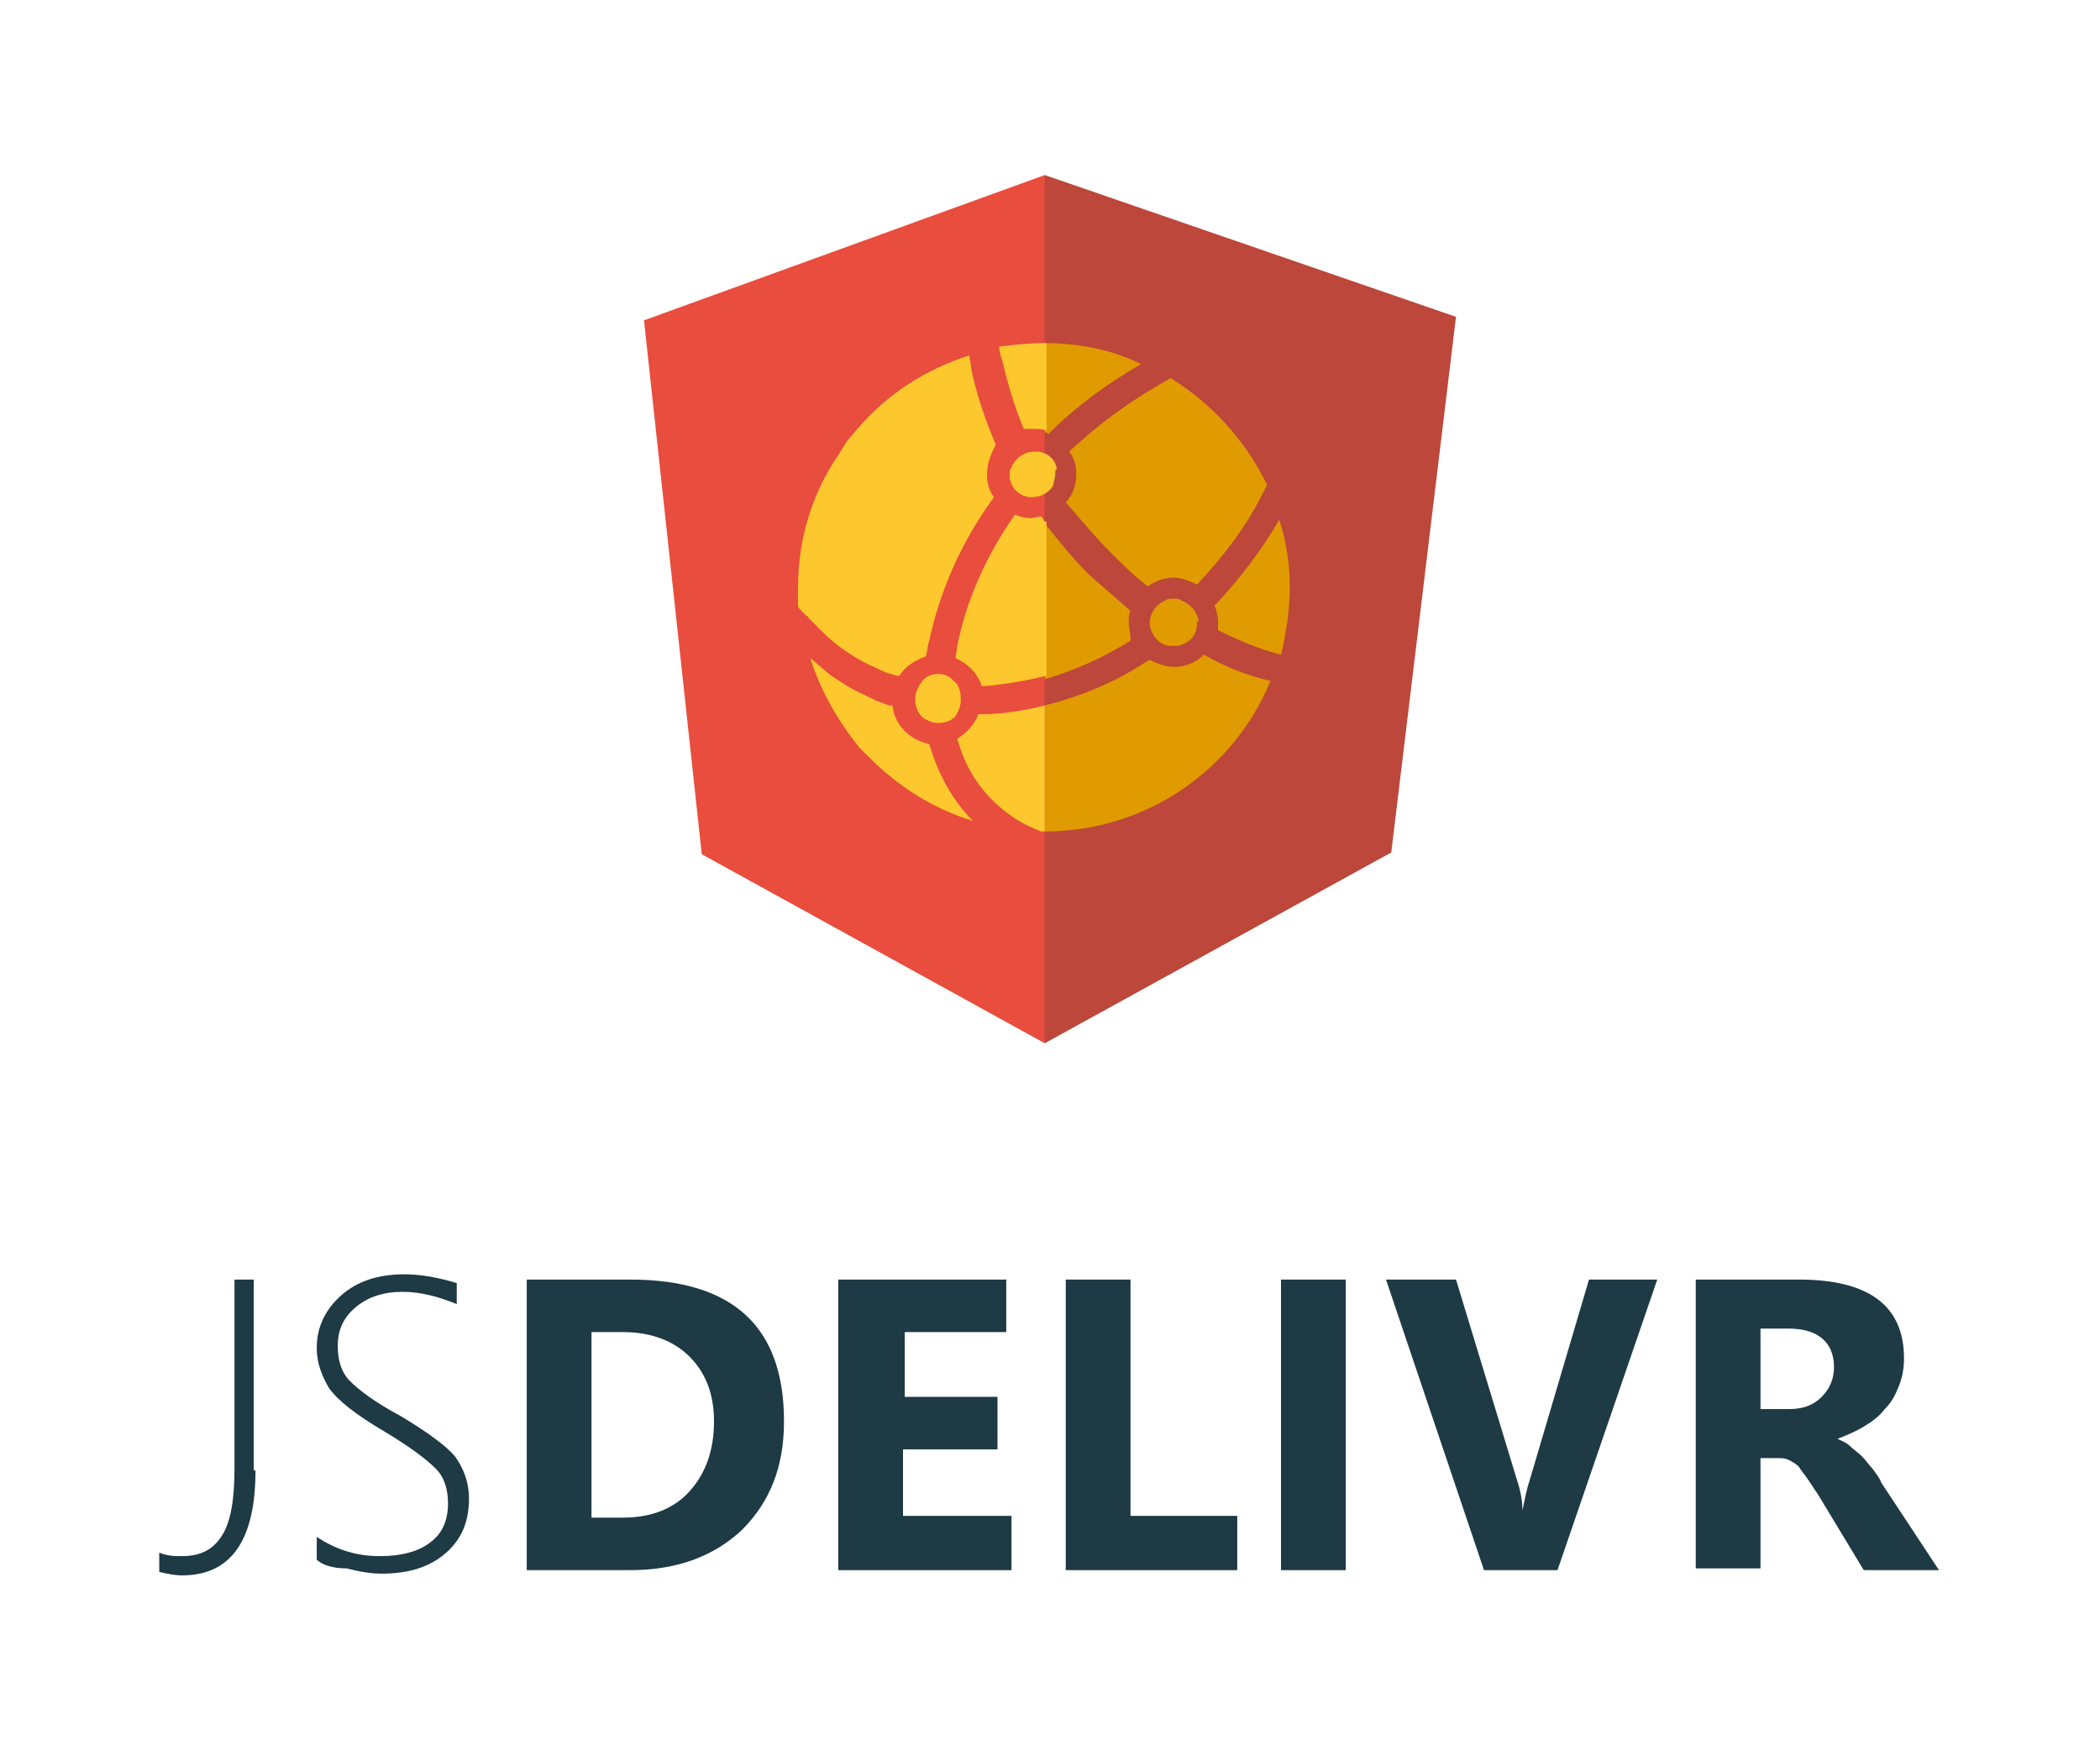
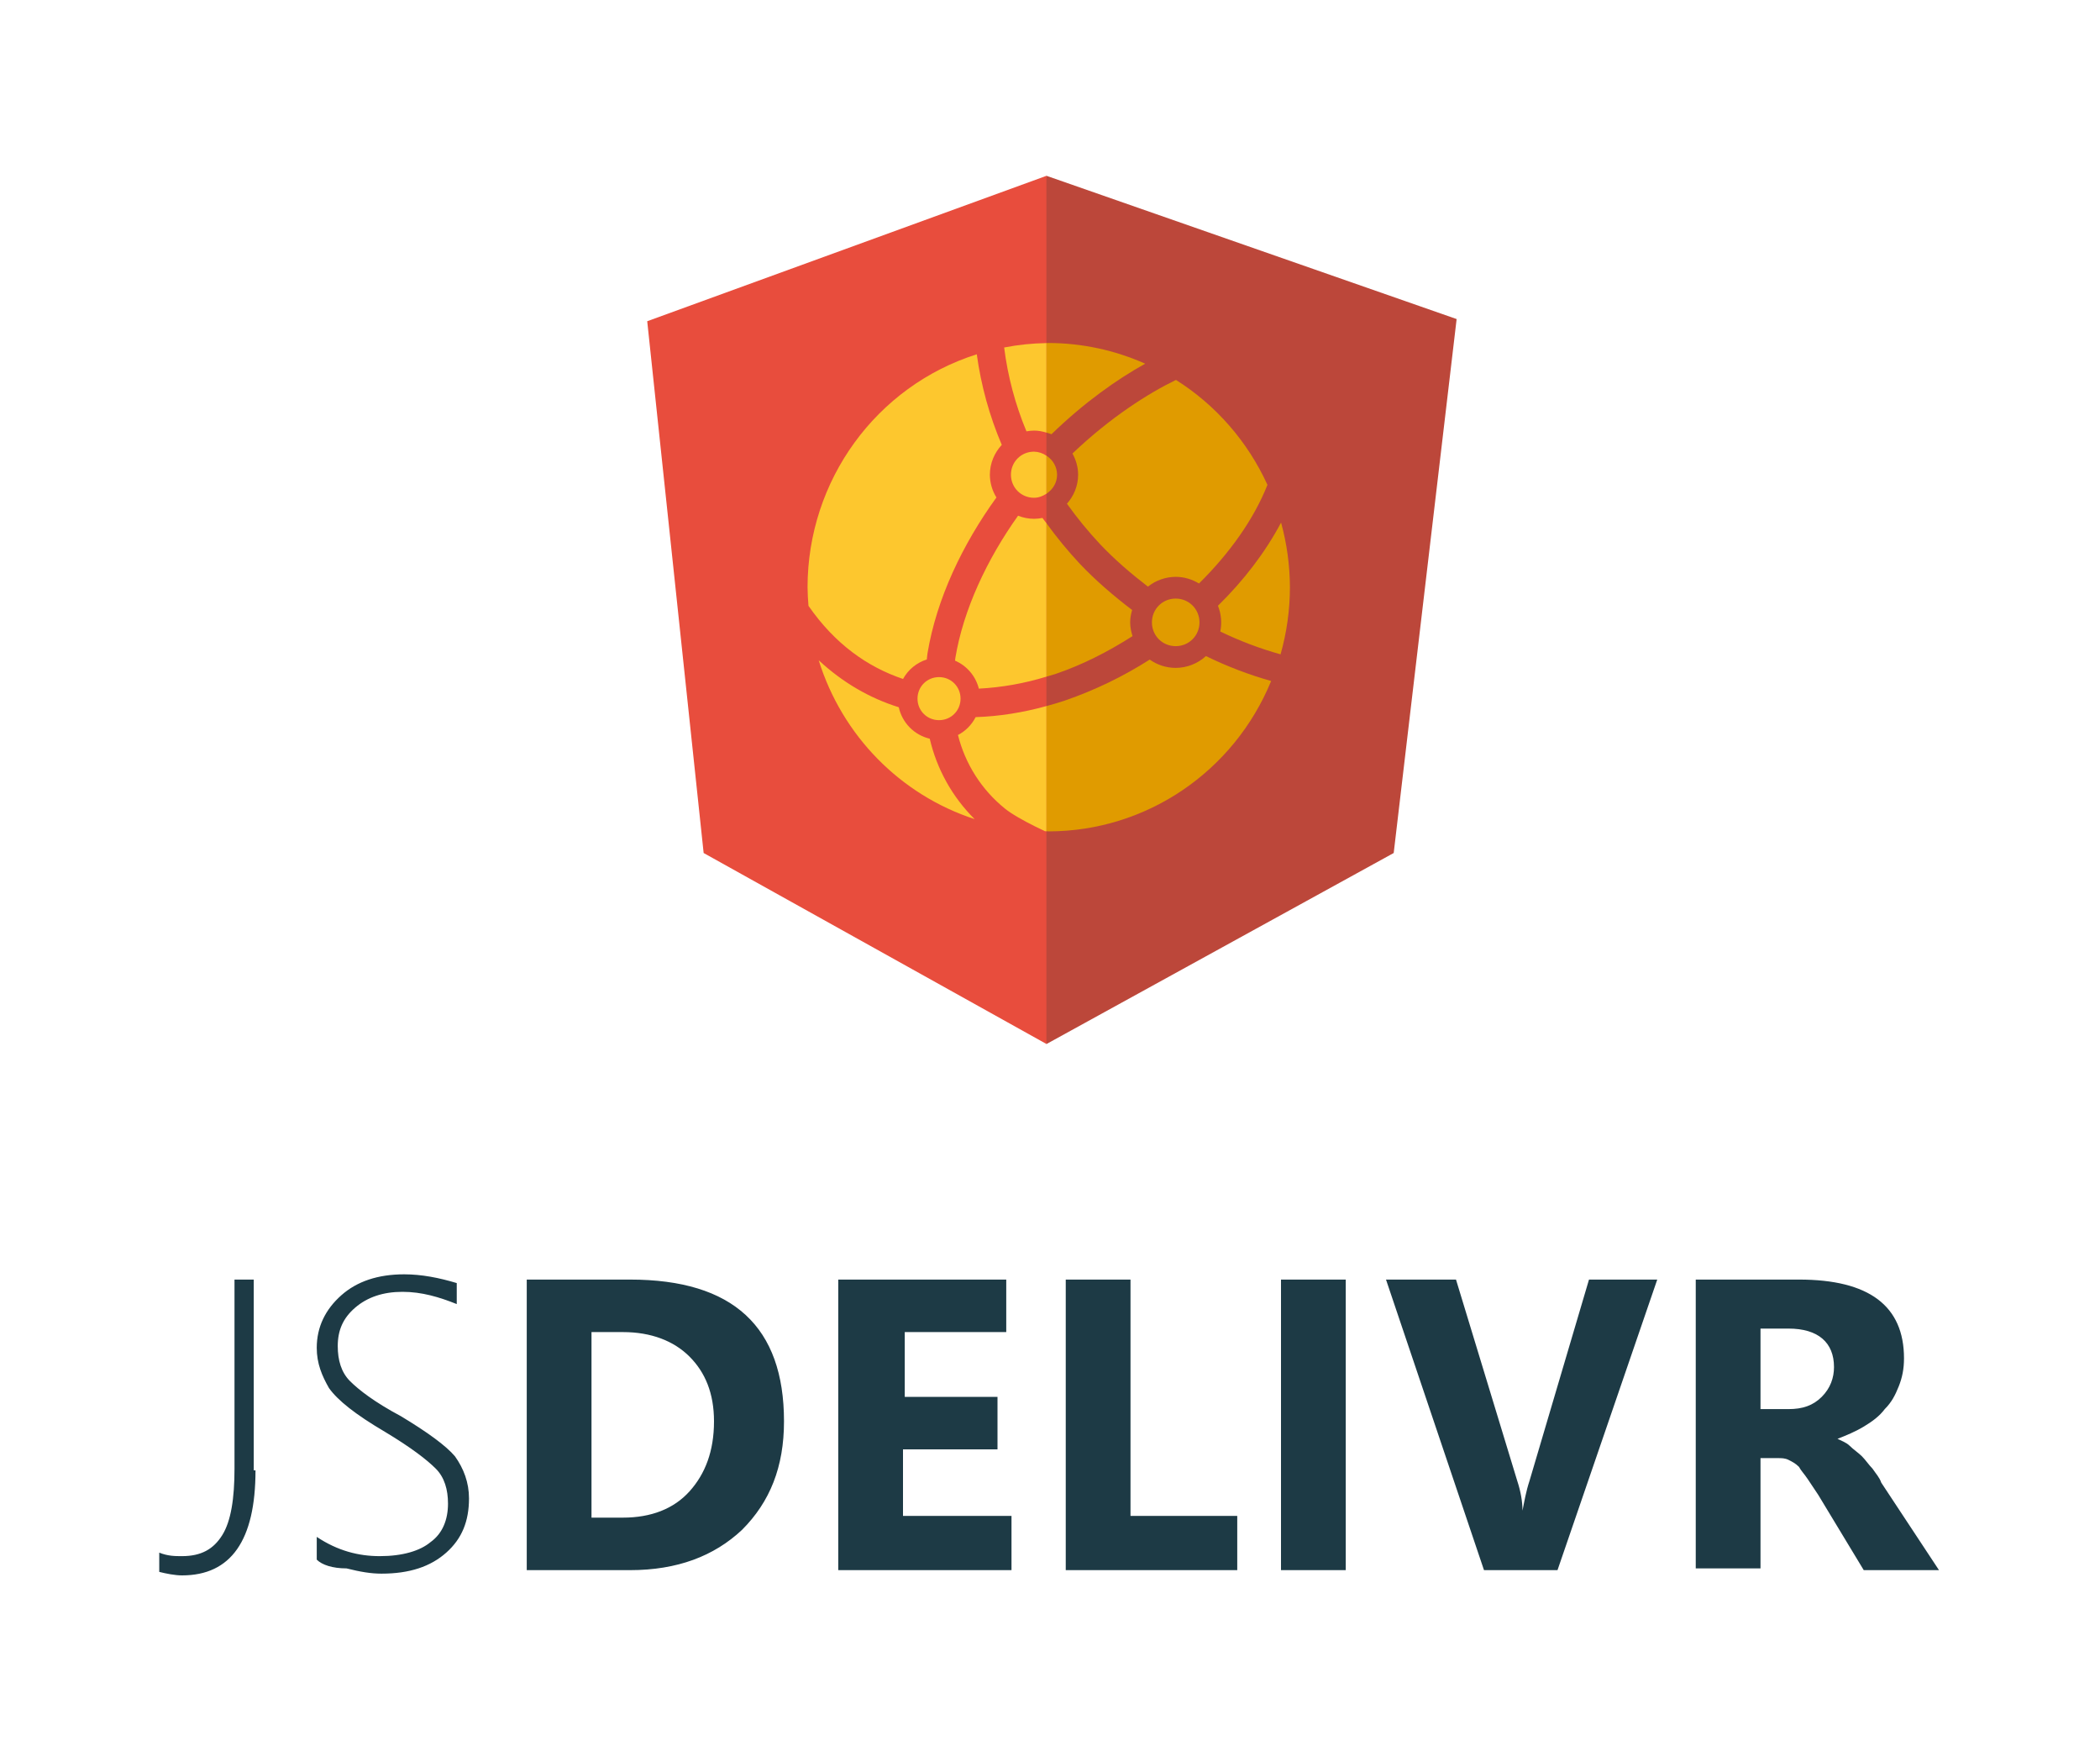
- <svg xmlns="http://www.w3.org/2000/svg" version="1.1" id="Layer_1" x="0px" y="0px" viewBox="0 0 120 100" style="enable-background:new 0 0 120 100;" xml:space="preserve">
-   <style type="text/css">
- 	.st0{fill:#BC473A;}
- 	.st1{fill:#1D3A45;}
- 	.st2{fill:#E84D3D;}
- 	.st3{fill:#FDC72E;}
- 	.st4{fill:#E09B00;}
- </style>
-   <g>
-     <polygon class="st0" points="59.7,10 54.9,26.4 54.9,26.6 54.9,43 59.7,59.6 59.7,59.6 64.6,43 64.6,26.6 64.6,26.4 59.7,10  " />
-     <g>
-       <g>
-         <path class="st1" d="M14.6,84c0,4-1.4,6-4.2,6c-0.4,0-0.9-0.1-1.3-0.2v-1.1c0.5,0.2,0.9,0.2,1.3,0.2c1.1,0,1.8-0.4,2.3-1.2     c0.5-0.8,0.7-2.1,0.7-3.8V73.1h1.1V84z" />
-         <path class="st1" d="M18.1,89.1v-1.3c1.2,0.8,2.4,1.1,3.6,1.1c1.3,0,2.3-0.3,2.9-0.8c0.7-0.5,1-1.3,1-2.2c0-0.8-0.2-1.5-0.7-2     c-0.5-0.5-1.4-1.2-2.9-2.1c-1.7-1-2.7-1.8-3.2-2.5c-0.4-0.7-0.7-1.4-0.7-2.3c0-1.2,0.5-2.2,1.4-3c0.9-0.8,2.1-1.2,3.6-1.2     c1,0,2,0.2,3,0.5v1.2c-1-0.4-2-0.7-3.1-0.7c-1.1,0-2,0.3-2.7,0.9c-0.7,0.6-1,1.3-1,2.2c0,0.8,0.2,1.5,0.7,2     c0.5,0.5,1.4,1.2,2.9,2c1.5,0.9,2.6,1.7,3.1,2.3c0.5,0.7,0.8,1.5,0.8,2.4c0,1.3-0.4,2.3-1.3,3.1c-0.9,0.8-2.1,1.2-3.7,1.2     c-0.6,0-1.2-0.1-2-0.3C19,89.6,18.4,89.4,18.1,89.1z" />
-         <path class="st1" d="M30.1,89.7V73.1h5.9c5.9,0,8.8,2.7,8.8,8.1c0,2.6-0.8,4.6-2.4,6.2c-1.6,1.5-3.7,2.3-6.4,2.3H30.1z      M33.8,76.2v10.5h1.8c1.6,0,2.9-0.5,3.8-1.5c0.9-1,1.4-2.3,1.4-4c0-1.6-0.5-2.8-1.4-3.7c-0.9-0.9-2.2-1.4-3.8-1.4H33.8z" />
-         <path class="st1" d="M57.8,89.7h-9.9V73.1h9.6v3h-5.8v3.7H57v3h-5.4v3.8h6.2V89.7z" />
-         <path class="st1" d="M70.8,89.7h-9.9V73.1h3.7v13.5h6.1V89.7z" />
-         <path class="st1" d="M76.9,73.1v16.6h-3.7V73.1H76.9z" />
-         <path class="st1" d="M94.7,73.1L89,89.7h-4.2l-5.6-16.6h4l3.5,11.5c0.2,0.6,0.3,1.2,0.3,1.7H87c0.1-0.5,0.2-1.1,0.4-1.7l3.4-11.5     H94.7z" />
-         <path class="st1" d="M110.8,89.7h-4.3l-2.6-4.3c-0.2-0.3-0.4-0.6-0.6-0.9c-0.2-0.3-0.4-0.5-0.5-0.7c-0.2-0.2-0.4-0.3-0.6-0.4     c-0.2-0.1-0.4-0.1-0.6-0.1h-1v6.3h-3.7V73.1h5.9c4,0,6,1.5,6,4.5c0,0.6-0.1,1.1-0.3,1.6c-0.2,0.5-0.4,0.9-0.8,1.3     c-0.3,0.4-0.7,0.7-1.2,1c-0.5,0.3-1,0.5-1.5,0.7v0c0.2,0.1,0.5,0.2,0.7,0.4c0.2,0.2,0.5,0.4,0.7,0.6c0.2,0.2,0.4,0.5,0.6,0.7     c0.2,0.3,0.4,0.5,0.5,0.8L110.8,89.7z M100.6,75.9v4.6h1.6c0.8,0,1.4-0.2,1.9-0.7c0.5-0.5,0.7-1.1,0.7-1.7c0-1.4-0.9-2.2-2.6-2.2     H100.6z" />
-       </g>
-     </g>
-     <g>
-       <g>
-         <polyline class="st2" points="59.7,10 36.8,18.3 40.1,48.8 59.7,59.6    " />
-         <polyline class="st0" points="59.7,59.6 79.5,48.7 83.2,18.1 59.7,10    " />
-       </g>
-       <g>
-         <path class="st3" d="M55.6,46.9c-2.3-0.7-4.3-2-5.9-3.6c0,0,0,0,0,0c-0.2-0.2-0.4-0.4-0.6-0.6c-1.2-1.5-2.2-3.2-2.8-5.1     c0.4,0.3,0.8,0.7,1.2,1l0,0c0,0,0,0,0,0c0,0,0,0,0,0c0.6,0.4,1.2,0.8,1.9,1.1c0.2,0.1,0.4,0.2,0.6,0.3c0.3,0.1,0.5,0.2,0.8,0.3     c0,0,0,0,0.1,0c0,0,0.1,0,0.1,0c0.1,1.1,1,2,2.1,2.2C53.6,44.2,54.4,45.7,55.6,46.9z" />
-         <path class="st3" d="M56.4,27.1c0,0.5,0.1,0.9,0.4,1.3c-1.9,2.6-3.1,5.4-3.7,8.2c-0.1,0.3-0.1,0.6-0.2,0.9     c-0.6,0.2-1.2,0.6-1.5,1.1c0,0,0,0-0.1,0c0,0-0.1,0-0.1,0c-0.2-0.1-0.4-0.1-0.6-0.2c-0.3-0.1-0.6-0.3-0.9-0.4     c-1-0.5-1.9-1.1-2.7-1.9c-0.2-0.2-0.3-0.3-0.5-0.5l-0.1-0.1c-0.1-0.1-0.1-0.1-0.2-0.2c0,0,0-0.1-0.1-0.1c0,0,0,0-0.1-0.1     c0,0,0,0,0,0c0,0-0.1-0.1-0.1-0.1c0,0,0,0,0,0c0,0,0,0,0,0c0,0,0,0-0.1-0.1c-0.1-0.1-0.2-0.2-0.2-0.3c0,0,0,0,0-0.1c0,0,0,0,0,0     c0-0.3,0-0.6,0-0.9c0-2.8,0.8-5.4,2.3-7.6c0.2-0.3,0.3-0.5,0.5-0.8c0.2-0.2,0.4-0.5,0.6-0.7c1.7-2,3.9-3.4,6.4-4.2     c0,0.3,0.1,0.5,0.1,0.8c0.3,1.4,0.8,2.9,1.4,4.3C56.7,25.8,56.4,26.4,56.4,27.1z" />
-         <path class="st3" d="M54.9,40c0,0.3-0.1,0.6-0.3,0.9c0,0.1-0.1,0.1-0.1,0.1c-0.2,0.2-0.5,0.3-0.9,0.3c-0.3,0-0.5-0.1-0.7-0.2     c-0.2-0.1-0.4-0.3-0.5-0.6c-0.1-0.2-0.1-0.4-0.1-0.6c0-0.4,0.2-0.7,0.4-1c0,0,0.1-0.1,0.1-0.1c0.2-0.2,0.5-0.3,0.8-0.3     c0.3,0,0.6,0.1,0.8,0.3c0.1,0.1,0.2,0.2,0.3,0.3C54.9,39.5,54.9,39.7,54.9,40z" />
-         <path class="st3" d="M60.3,27.1c0,0.2-0.1,0.4-0.1,0.6c-0.2,0.4-0.7,0.7-1.2,0.7c-0.1,0-0.1,0-0.2,0c0,0,0,0,0,0     c-0.6-0.1-1-0.5-1.1-1.1c0-0.1,0-0.1,0-0.2c0-0.2,0-0.3,0.1-0.4c0.2-0.5,0.7-0.9,1.3-0.9h0c0,0,0,0,0.1,0c0.6,0,1.1,0.4,1.2,1     C60.3,26.8,60.3,26.9,60.3,27.1z" />
-         <path class="st4" d="M73.7,33.5c0,1.3-0.2,2.7-0.5,3.9c-1.2-0.3-2.4-0.8-3.6-1.4c0-0.2,0-0.3,0-0.5c0-0.3-0.1-0.7-0.2-0.9     c0,0,0.1-0.1,0.1-0.1c1.4-1.5,2.6-3.1,3.6-4.8C73.5,30.9,73.7,32.2,73.7,33.5z" />
-         <path class="st4" d="M72.4,27.7c-0.1,0.2-0.2,0.4-0.3,0.6c-0.9,1.8-2.2,3.5-3.7,5.1c0,0,0,0,0,0C68,33.2,67.5,33,67.1,33     c-0.6,0-1.1,0.2-1.5,0.5c-0.8-0.6-1.5-1.3-2.2-2c-0.9-0.9-1.7-1.9-2.5-2.8c0.4-0.4,0.6-1,0.6-1.6c0-0.5-0.1-0.9-0.4-1.3     c1.8-1.7,3.8-3.1,5.8-4.2C69.3,23.1,71.2,25.2,72.4,27.7z" />
-         <path class="st4" d="M68.4,35.6c0,0.6-0.3,1-0.8,1.2c-0.2,0.1-0.3,0.1-0.5,0.1c-0.1,0-0.2,0-0.3,0c-0.6-0.1-1-0.6-1.1-1.2     c0,0,0,0,0,0c0,0,0,0,0,0c0,0,0,0,0-0.1c0-0.6,0.4-1.1,0.9-1.3c0.1-0.1,0.3-0.1,0.5-0.1c0.1,0,0.3,0,0.4,0.1     c0.5,0.2,0.9,0.6,1,1.2C68.4,35.5,68.4,35.5,68.4,35.6z" />
-         <path class="st4" d="M68.8,37.4c-0.4,0.4-1,0.7-1.7,0.7c-0.5,0-1-0.2-1.4-0.4c-0.1,0-0.1,0.1-0.2,0.1c-1.8,1.2-3.8,2-5.8,2.5v7.2     c5.8,0,10.8-3.5,12.9-8.6C71.3,38.6,70,38.1,68.8,37.4z" />
-         <path class="st3" d="M59.7,40.3c-1.2,0.3-2.4,0.5-3.6,0.5c-0.1,0-0.1,0-0.2,0c-0.2,0.6-0.7,1.1-1.2,1.4c0.4,1.4,1,2.5,2,3.5     c0.8,0.8,1.7,1.4,2.8,1.8c0.1,0,0.1,0,0.2,0V40.3z" />
-         <path class="st4" d="M64.5,35.6c0-0.3,0-0.5,0.1-0.7c-0.8-0.7-1.6-1.4-2.4-2.1c-0.9-0.9-1.7-1.9-2.5-2.9v8.9     c1.7-0.5,3.3-1.2,4.9-2.2c0,0,0,0,0,0C64.6,36.1,64.5,35.9,64.5,35.6z" />
-         <path class="st3" d="M59.7,29.8c-0.1-0.1-0.1-0.2-0.2-0.3c-0.2,0-0.4,0.1-0.6,0.1c-0.3,0-0.7-0.1-0.9-0.2c-1.7,2.4-2.8,5-3.3,7.5     c0,0.2-0.1,0.5-0.1,0.7c0.7,0.3,1.3,0.9,1.5,1.6c0,0,0,0,0.1,0c1.2-0.1,2.4-0.3,3.6-0.6V29.8z" />
-         <path class="st4" d="M59.7,19.6v5.1c0.1,0,0.1,0,0.2,0.1c1.6-1.6,3.4-2.9,5.3-4C63.6,20,61.7,19.6,59.7,19.6z" />
-         <path class="st3" d="M59.7,19.6c-0.9,0-1.8,0.1-2.6,0.2c0,0.3,0.1,0.6,0.2,0.9c0.3,1.3,0.7,2.6,1.2,3.8c0.2,0,0.3,0,0.5,0     c0.3,0,0.5,0,0.8,0.1V19.6z" />
-       </g>
-     </g>
+ <svg xmlns="http://www.w3.org/2000/svg" viewBox="0 0 120 100">
+   <path fill="#1d3a45" d="M14.6 84c0 4-1.4 6-4.2 6-.4 0-.9-.1-1.3-.2v-1.1c.5.2.9.2 1.3.2 1.1 0 1.8-.4 2.3-1.2s.7-2.1.7-3.8V73.1h1.1V84zM18.1 89.1v-1.3c1.2.8 2.4 1.1 3.6 1.1 1.3 0 2.3-.3 2.9-.8.7-.5 1-1.3 1-2.2 0-.8-.2-1.5-.7-2s-1.4-1.2-2.9-2.1c-1.7-1-2.7-1.8-3.2-2.5-.4-.7-.7-1.4-.7-2.3 0-1.2.5-2.2 1.4-3s2.1-1.2 3.6-1.2c1 0 2 .2 3 .5v1.2c-1-.4-2-.7-3.1-.7s-2 .3-2.7.9-1 1.3-1 2.2c0 .8.2 1.5.7 2s1.4 1.2 2.9 2c1.5.9 2.6 1.7 3.1 2.3.5.7.8 1.5.8 2.4 0 1.3-.4 2.3-1.3 3.1s-2.1 1.2-3.7 1.2c-.6 0-1.2-.1-2-.3-.8 0-1.4-.2-1.7-.5zM30.1 89.7V73.1H36c5.9 0 8.8 2.7 8.8 8.1 0 2.6-.8 4.6-2.4 6.2-1.6 1.5-3.7 2.3-6.4 2.3zm3.7-13.5v10.5h1.8c1.6 0 2.9-.5 3.8-1.5s1.4-2.3 1.4-4c0-1.6-.5-2.8-1.4-3.7s-2.2-1.4-3.8-1.4h-1.8zM57.8 89.7h-9.9V73.1h9.6v3h-5.8v3.7H57v3h-5.4v3.8h6.2zM70.8 89.7h-9.9V73.1h3.7v13.5h6.1v3.1zM76.9 73.1v16.6h-3.7V73.1zM94.7 73.1L89 89.7h-4.2l-5.6-16.6h4l3.5 11.5c.2.6.3 1.2.3 1.7.1-.5.2-1.1.4-1.7l3.4-11.5zM110.8 89.7h-4.3l-2.6-4.3-.6-.9c-.2-.3-.4-.5-.5-.7-.2-.2-.4-.3-.6-.4s-.4-.1-.6-.1h-1v6.3h-3.7V73.1h5.9c4 0 6 1.5 6 4.5 0 .6-.1 1.1-.3 1.6s-.4.9-.8 1.3c-.3.4-.7.7-1.2 1s-1 .5-1.5.7c.2.1.5.2.7.4s.5.4.7.6.4.5.6.7c.2.3.4.5.5.8zm-10.2-13.8v4.6h1.6c.8 0 1.4-.2 1.9-.7s.7-1.1.7-1.7c0-1.4-.9-2.2-2.6-2.2z" />
+   <path fill="#bc473a" d="M64.636 26.66v-.249L59.8 10.043l-4.588 16.368v16.616L59.8 59.643l4.836-16.616z" />
+   <path fill="#e84d3d" d="M59.8 10.043l-22.816 8.308 3.224 30.38L59.8 59.643" />
+   <path fill="#bc473a" d="M59.8 59.643l19.84-10.912 3.596-30.504L59.8 10.043" />
+   <g stroke-width="1.24">
+     <path fill="#fdc72e" paint-order="stroke fill markers" d="M59.8 19.6a13.781 13.95 0 0 0-2.42.252 18.42 18.42 0 0 0 1.274 4.79c.141-.024.284-.043.431-.043.25 0 .487.047.715.116V19.6zm-3.984.64a13.781 13.95 0 0 0-9.67 13.304 13.781 13.95 0 0 0 .053 1.066c1.51 2.177 3.362 3.49 5.403 4.178a2.36 2.36 0 0 1 1.359-1.114c.013-.115.02-.23.038-.344.514-3.115 2.003-6.234 3.94-8.91a2.483 2.483 0 0 1-.375-1.3c0-.659.263-1.255.68-1.706a20.181 20.181 0 0 1-1.428-5.175zm3.27 5.562c-.735 0-1.318.583-1.318 1.318 0 .735.583 1.317 1.317 1.317.271 0 .507-.098.715-.235v-2.165a1.289 1.289 0 0 0-.715-.235zm-.911 3.66c-1.776 2.488-3.13 5.376-3.584 8.13-.009.05-.01.1-.017.15a2.37 2.37 0 0 1 1.36 1.599 15.985 15.985 0 0 0 3.866-.686v-8.76c-.076-.103-.158-.2-.232-.305-.157.03-.318.049-.482.049a2.49 2.49 0 0 1-.911-.177zM46.783 37.72a13.781 13.95 0 0 0 8.91 9.075 9.51 9.51 0 0 1-2.565-4.594 2.368 2.368 0 0 1-1.77-1.797c-1.647-.514-3.198-1.403-4.575-2.684zm6.876.962c-.687 0-1.23.544-1.23 1.23 0 .687.543 1.23 1.23 1.23s1.23-.543 1.23-1.23c0-.686-.544-1.23-1.23-1.23zm6.141 1.654c-1.338.369-2.698.59-4.049.632a2.364 2.364 0 0 1-1.01 1.022 7.846 7.846 0 0 0 2.676 4.197c.37.306 1.103.715 1.749 1.035.203.1.37.179.547.264a13.781 13.95 0 0 0 .088.002v-7.152z" />
+     <path fill="#e09b00" paint-order="stroke fill markers" d="M59.929 19.595a13.781 13.95 0 0 0-.128.005v5.115c.095.029.193.053.283.092 1.885-1.828 3.762-3.145 5.355-4.03a13.781 13.95 0 0 0-5.51-1.182zm7.268 2.11c-1.553.752-3.73 2.12-5.914 4.204.2.361.324.77.324 1.21 0 .637-.246 1.213-.639 1.657a22.425 22.425 0 0 0 1.904 2.323c.843.889 1.768 1.68 2.724 2.414a2.57 2.57 0 0 1 1.587-.559c.487 0 .94.144 1.332.38 1.743-1.725 3.131-3.665 3.91-5.636a13.781 13.95 0 0 0-5.228-5.994zm-7.396 4.332v2.165c.356-.234.603-.618.603-1.082a1.29 1.29 0 0 0-.603-1.083zm13.403 3.817c-.9 1.697-2.133 3.308-3.607 4.752a2.569 2.569 0 0 1 .134 1.472c1.144.552 2.3.985 3.444 1.303a13.781 13.95 0 0 0 .535-3.836 13.781 13.95 0 0 0-.506-3.691zm-13.403.041v8.76c.18-.054.36-.101.54-.162 1.517-.515 2.987-1.268 4.376-2.153-.08-.25-.136-.51-.136-.785 0-.246.047-.48.112-.707-1.049-.8-2.063-1.664-2.989-2.64a23.643 23.643 0 0 1-1.903-2.313zm7.381 4.301c-.758 0-1.358.601-1.358 1.36 0 .757.6 1.358 1.358 1.358.758 0 1.36-.6 1.36-1.359 0-.758-.602-1.359-1.36-1.359zm1.73 3.284a2.58 2.58 0 0 1-1.73.676 2.574 2.574 0 0 1-1.484-.475 22.905 22.905 0 0 1-4.84 2.338c-.35.119-.703.22-1.058.317v7.152a13.781 13.95 0 0 0 .129.007 13.781 13.95 0 0 0 12.708-8.59 22.298 22.298 0 0 1-3.725-1.424z" />
  </g>
</svg>
